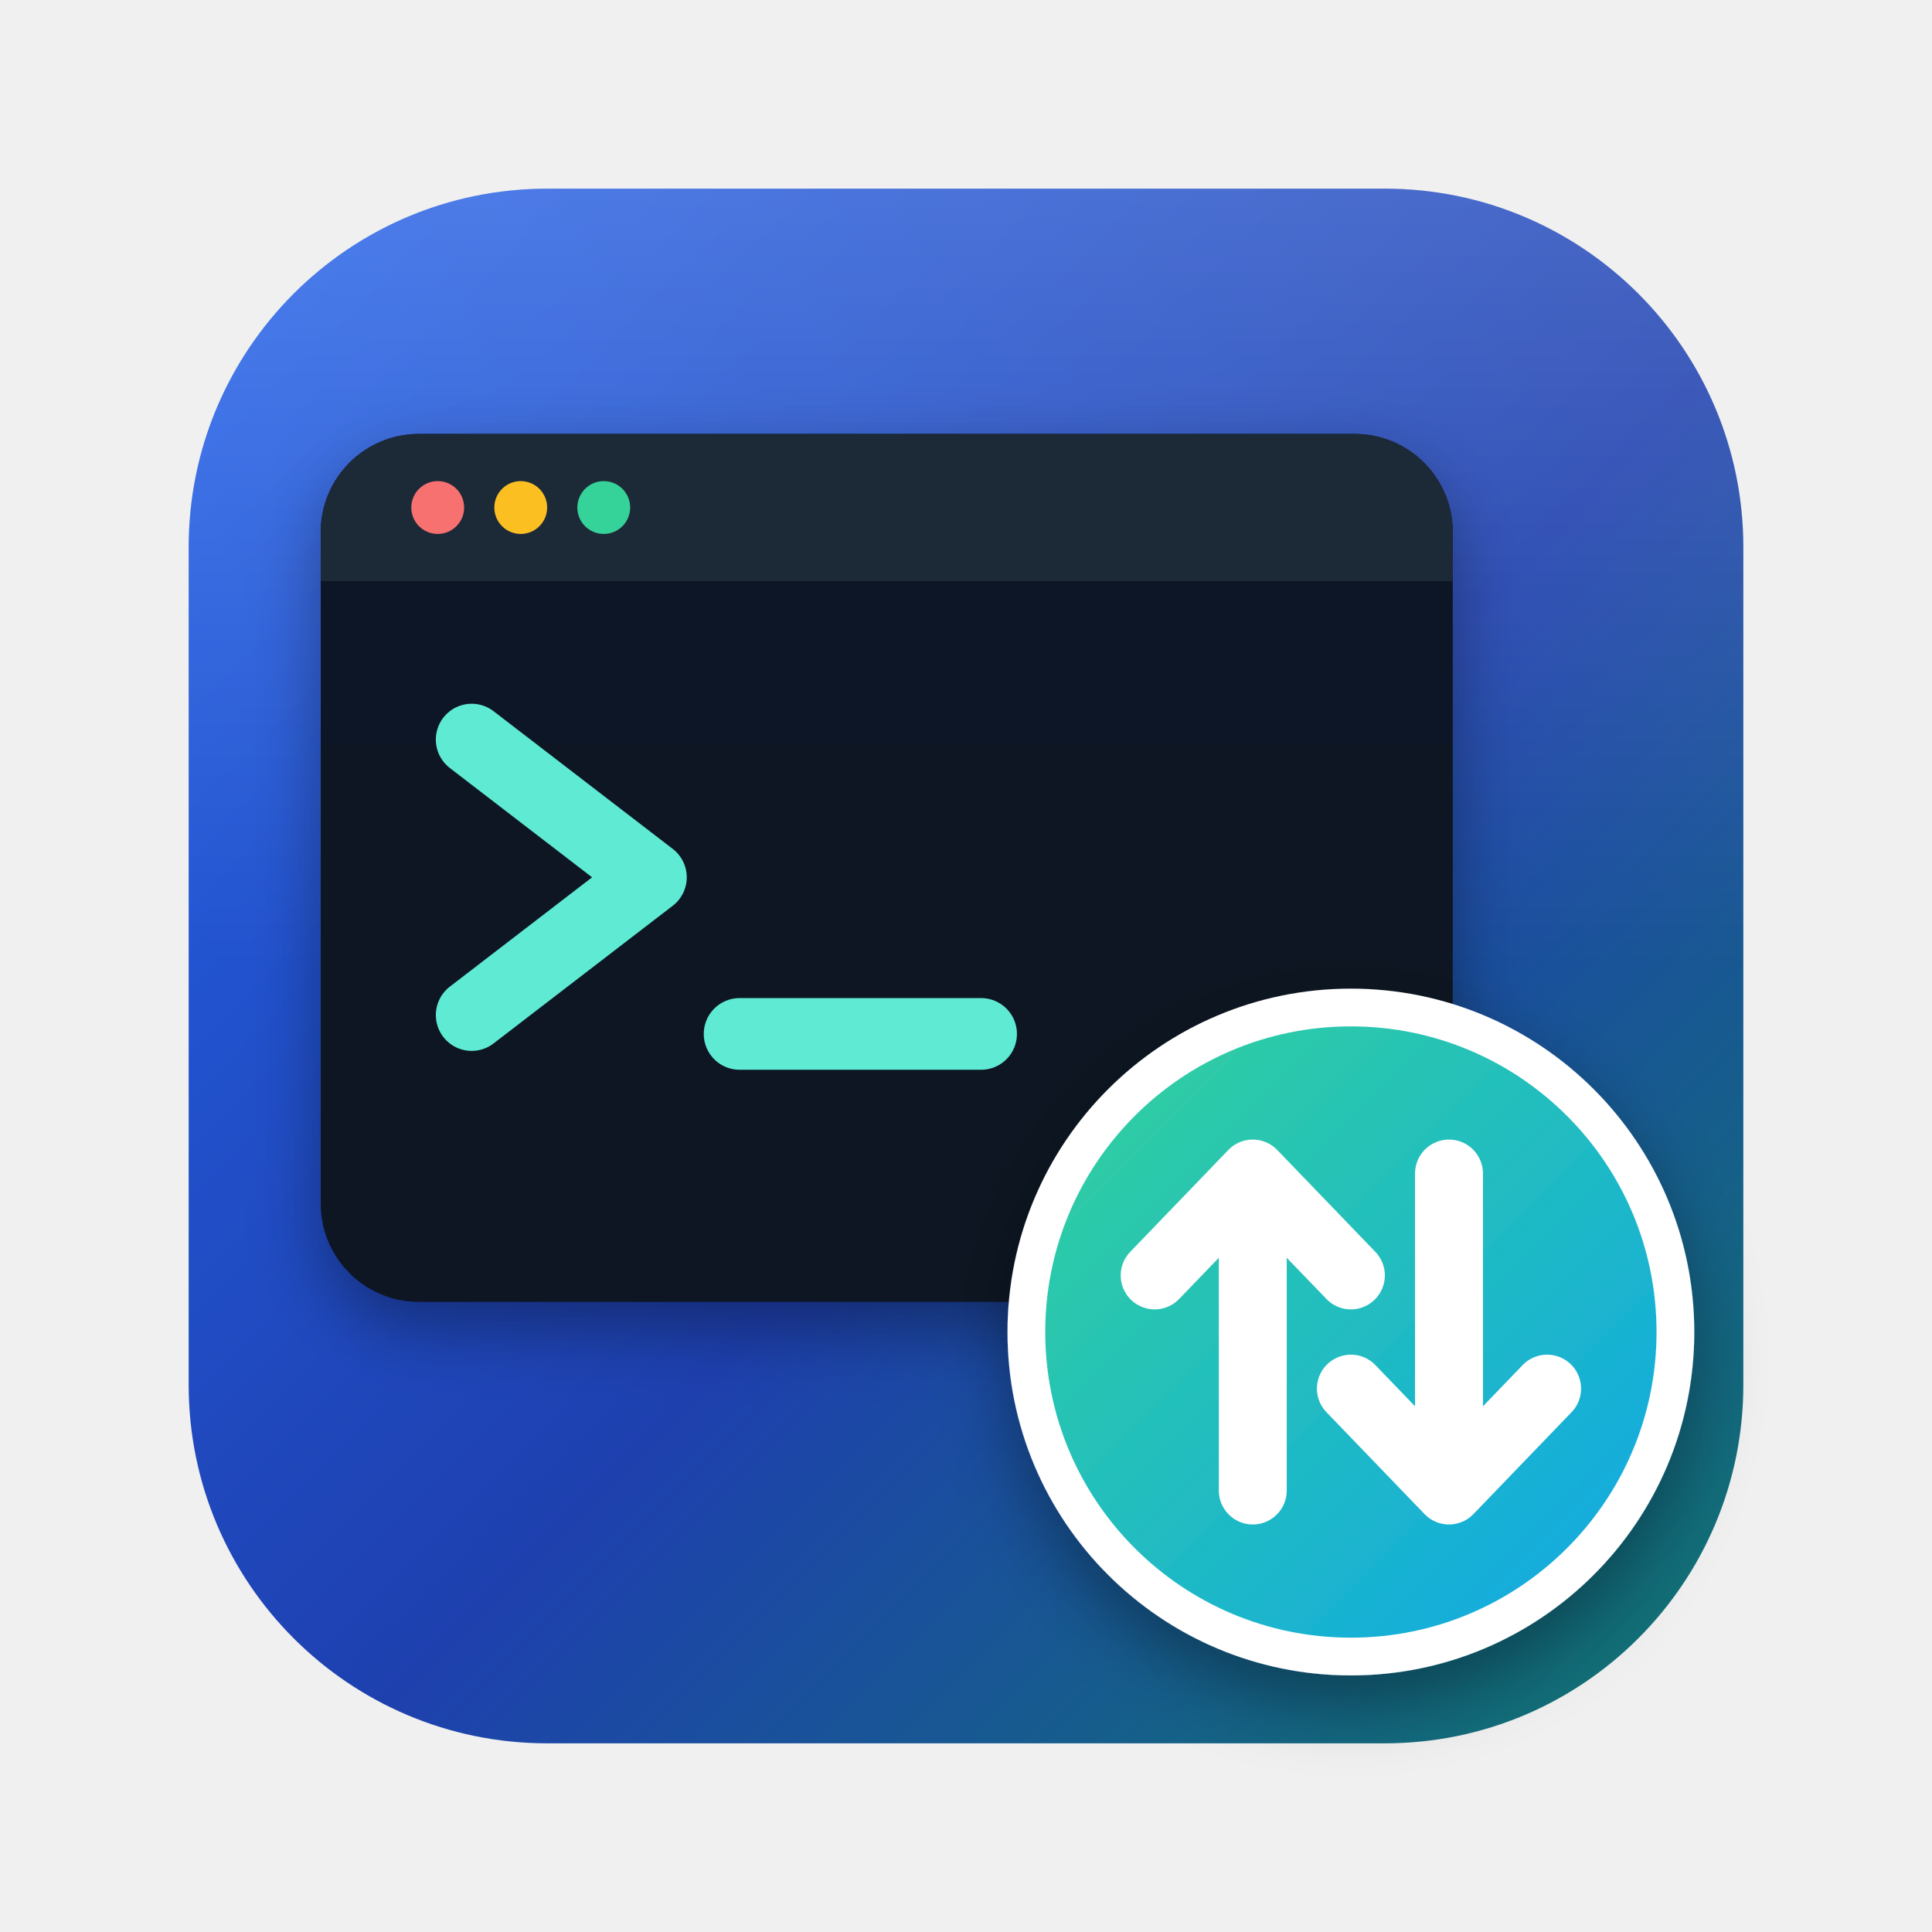
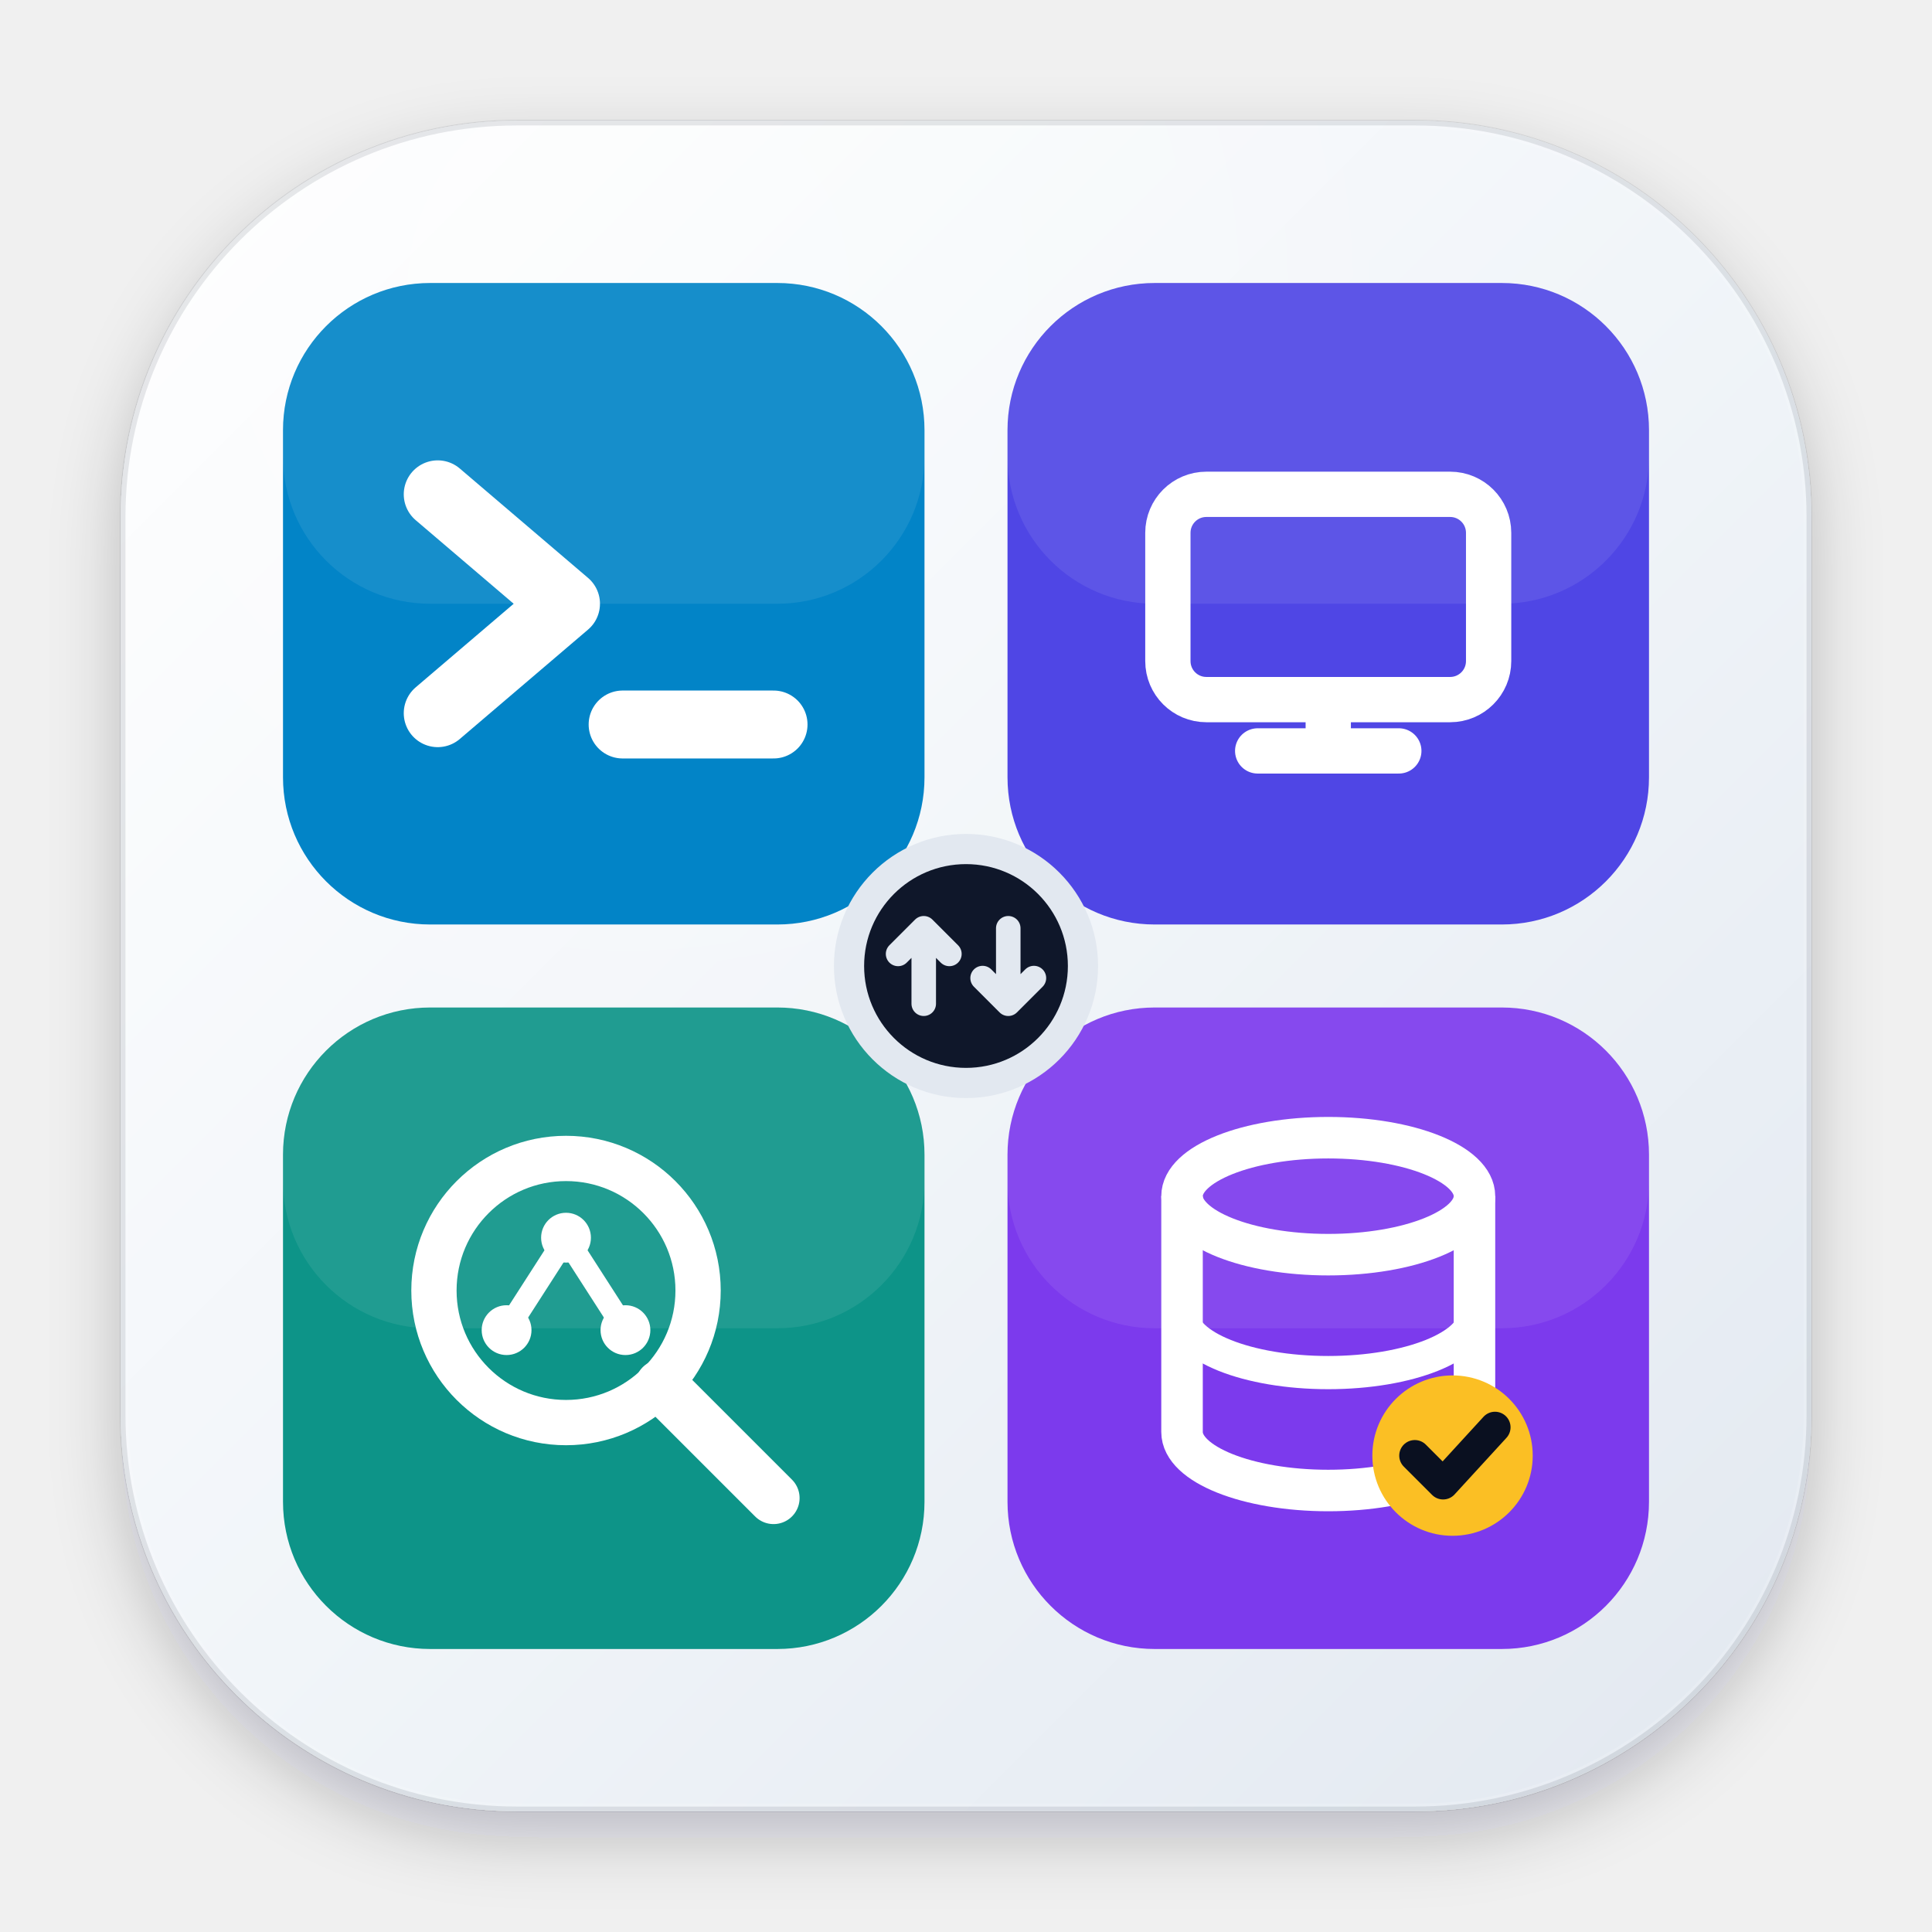
<svg xmlns="http://www.w3.org/2000/svg" viewBox="0 0 1024 1024" width="1024" height="1024">
  <defs>
-     <linearGradient id="bg" x1="0" y1="0" x2="1" y2="1">
-       <stop offset="0" stop-color="#2563eb" />
-       <stop offset="0.55" stop-color="#1e40af" />
-       <stop offset="1" stop-color="#0f766e" />
+     <filter id="os0" x="-20%" y="-20%" width="140%" height="140%">
+       <feDropShadow dx="0" dy="14" stdDeviation="18" flood-color="#0f172a" flood-opacity=".22" />
+     </filter>
+   </defs>
+   <rect x="64" y="64" width="896" height="896" rx="210" fill="#fff" filter="url(#os0)" />
+   <defs>
+     <linearGradient id="bg0" x1="0" y1="0" x2="1" y2="1">
+       <stop offset="0" stop-color="#ffffff" />
+       <stop offset=".5" stop-color="#f1f5f9" />
+       <stop offset="1" stop-color="#e2e8f0" />
    </linearGradient>
-     <linearGradient id="gloss" x1="0" y1="0" x2="0" y2="1">
-       <stop offset="0" stop-color="#ffffff" stop-opacity="0.18" />
-       <stop offset="0.5" stop-color="#ffffff" stop-opacity="0" />
+     <radialGradient id="hl0" cx=".3" cy=".1" r=".9">
+       <stop offset="0" stop-color="#fff" stop-opacity=".22" />
+       <stop offset=".6" stop-color="#fff" stop-opacity="0" />
+     </radialGradient>
+     <linearGradient id="ac0" gradientUnits="userSpaceOnUse" x1="200" y1="300" x2="700" y2="800">
+       <stop offset="0" stop-color="#67e8f9" />
+       <stop offset="1" stop-color="#5eead4" />
    </linearGradient>
-     <linearGradient id="screen" x1="0" y1="0" x2="0" y2="1">
-       <stop offset="0" stop-color="#111827" />
-       <stop offset="1" stop-color="#0b1220" />
-     </linearGradient>
-     <linearGradient id="badge" x1="0" y1="0" x2="1" y2="1">
-       <stop offset="0" stop-color="#34d399" />
-       <stop offset="1" stop-color="#0ea5e9" />
-     </linearGradient>
-     <filter id="sh" x="-20%" y="-20%" width="140%" height="140%">
-       <feDropShadow dx="0" dy="14" stdDeviation="18" flood-color="#000" flood-opacity="0.35" />
+     <filter id="ds0" x="-30%" y="-30%" width="160%" height="160%">
+       <feDropShadow dx="0" dy="18" stdDeviation="22" flood-color="#020617" flood-opacity=".45" />
    </filter>
-     <clipPath id="win">
-       <rect x="170" y="230" width="600" height="460" rx="52" />
+     <filter id="sd0" x="-40%" y="-40%" width="180%" height="180%">
+       <feDropShadow dx="0" dy="8" stdDeviation="10" flood-color="#020617" flood-opacity=".4" />
+     </filter>
+     <clipPath id="cp0">
+       <rect x="64" y="64" width="896" height="896" rx="210" />
    </clipPath>
  </defs>
-   <rect x="100" y="100" width="824" height="824" rx="190" fill="url(#bg)" />
-   <rect x="100" y="100" width="824" height="824" rx="190" fill="url(#gloss)" />
-   <g filter="url(#sh)">
-     <rect x="170" y="230" width="600" height="460" rx="52" fill="url(#screen)" />
-     <g clip-path="url(#win)">
-       <rect x="170" y="230" width="600" height="78" fill="#1f2937" />
-     </g>
-     <circle cx="232" cy="269" r="14" fill="#f87171" />
-     <circle cx="276" cy="269" r="14" fill="#fbbf24" />
-     <circle cx="320" cy="269" r="14" fill="#34d399" />
-     <path d="M250 392 L345 465 L250 538" fill="none" stroke="#5eead4" stroke-width="38" stroke-linecap="round" stroke-linejoin="round" />
-     <line x1="392" y1="548" x2="520" y2="548" stroke="#5eead4" stroke-width="38" stroke-linecap="round" />
-   </g>
-   <g filter="url(#sh)">
-     <circle cx="716" cy="706" r="172" fill="url(#badge)" stroke="#ffffff" stroke-width="20" />
-     <path d="M664 790 V624 M612 676 L664 622 L716 676" fill="none" stroke="#ffffff" stroke-width="36" stroke-linecap="round" stroke-linejoin="round" />
-     <path d="M768 622 V788 M716 736 L768 790 L820 736" fill="none" stroke="#ffffff" stroke-width="36" stroke-linecap="round" stroke-linejoin="round" />
-   </g>
+   <rect x="64" y="64" width="896" height="896" rx="210" fill="url(#bg0)" />
+   <rect x="64" y="64" width="896" height="896" rx="210" fill="url(#hl0)" />
+   <rect x="66" y="66" width="892" height="892" rx="208" fill="none" stroke="#fff" stroke-opacity=".14" stroke-width="4" />
+   <rect x="150" y="150" width="340" height="340" rx="78" fill="#0284c7" />
+   <rect x="150" y="150" width="340" height="170" rx="78" fill="#fff" fill-opacity=".08" />
+   <rect x="534" y="150" width="340" height="340" rx="78" fill="#4f46e5" />
+   <rect x="534" y="150" width="340" height="170" rx="78" fill="#fff" fill-opacity=".08" />
+   <rect x="150" y="534" width="340" height="340" rx="78" fill="#0d9488" />
+   <rect x="150" y="534" width="340" height="170" rx="78" fill="#fff" fill-opacity=".08" />
+   <rect x="534" y="534" width="340" height="340" rx="78" fill="#7c3aed" />
+   <rect x="534" y="534" width="340" height="170" rx="78" fill="#fff" fill-opacity=".08" />
+   <path d="M232 262 L300 320 L232 378" stroke="#ffffff" stroke-width="36" stroke-linecap="round" stroke-linejoin="round" fill="none" />
+   <line x1="330" y1="384" x2="410" y2="384" stroke="#ffffff" stroke-width="36" stroke-linecap="round" />
+   <rect x="619.0" y="262.0" width="170" height="108.8" rx="20.4" fill="none" stroke="#ffffff" stroke-width="24" />
+   <path d="M704 370.8 V398.0 M666.6 398.0 H741.4" stroke="#ffffff" stroke-width="24" stroke-linecap="round" />
+   <circle cx="300.0" cy="684.0" r="70.0" fill="none" stroke="#ffffff" stroke-width="24" />
+   <line x1="350.4" y1="734.4" x2="410.0" y2="794.0" stroke="#ffffff" stroke-width="27.6" stroke-linecap="round" />
+   <path d="M268.5 705.0 L300.0 656.0 L331.5 705.0" stroke="#ffffff" stroke-width="12.0" fill="none" />
+   <circle cx="268.5" cy="705.0" r="13.2" fill="#ffffff" />
+   <circle cx="300.0" cy="656.0" r="13.2" fill="#ffffff" />
+   <circle cx="331.5" cy="705.0" r="13.2" fill="#ffffff" />
+   <ellipse cx="704" cy="634.0" rx="77.5" ry="31.0" fill="none" stroke="#ffffff" stroke-width="22" />
+   <path d="M626.5 634.0 V759.0 A77.5 31.0 0 0 0 781.5 759.0 V634.0" fill="none" stroke="#ffffff" stroke-width="22" />
+   <path d="M626.5 696.5 A77.5 31.0 0 0 0 781.5 696.5" fill="none" stroke="#ffffff" stroke-width="17.6" />
+   <circle cx="769.875" cy="771.5" r="42.5" fill="#fbbf24" />
+   <path d="M749.875 771.5 L764.875 786.5 L792.375 756.5" stroke="#0a1020" stroke-width="16.5" stroke-linecap="round" stroke-linejoin="round" fill="none" />
+   <circle cx="512" cy="512" r="70" fill="#e2e8f0" />
+   <circle cx="512" cy="512" r="54" fill="#0f172a" />
+   <path d="M489.6 532.0 V492.0 M476.0 505.6 L489.6 492.0 L503.2 505.6 M534.4 492.0 V532.0 M520.8 518.4 L534.4 532.0 L548.0 518.4" stroke="#e2e8f0" stroke-width="13" stroke-linecap="round" stroke-linejoin="round" fill="none" />
+   <rect x="65" y="65" width="894" height="894" rx="209" fill="none" stroke="#0f172a" stroke-opacity=".10" stroke-width="3" />
</svg>
